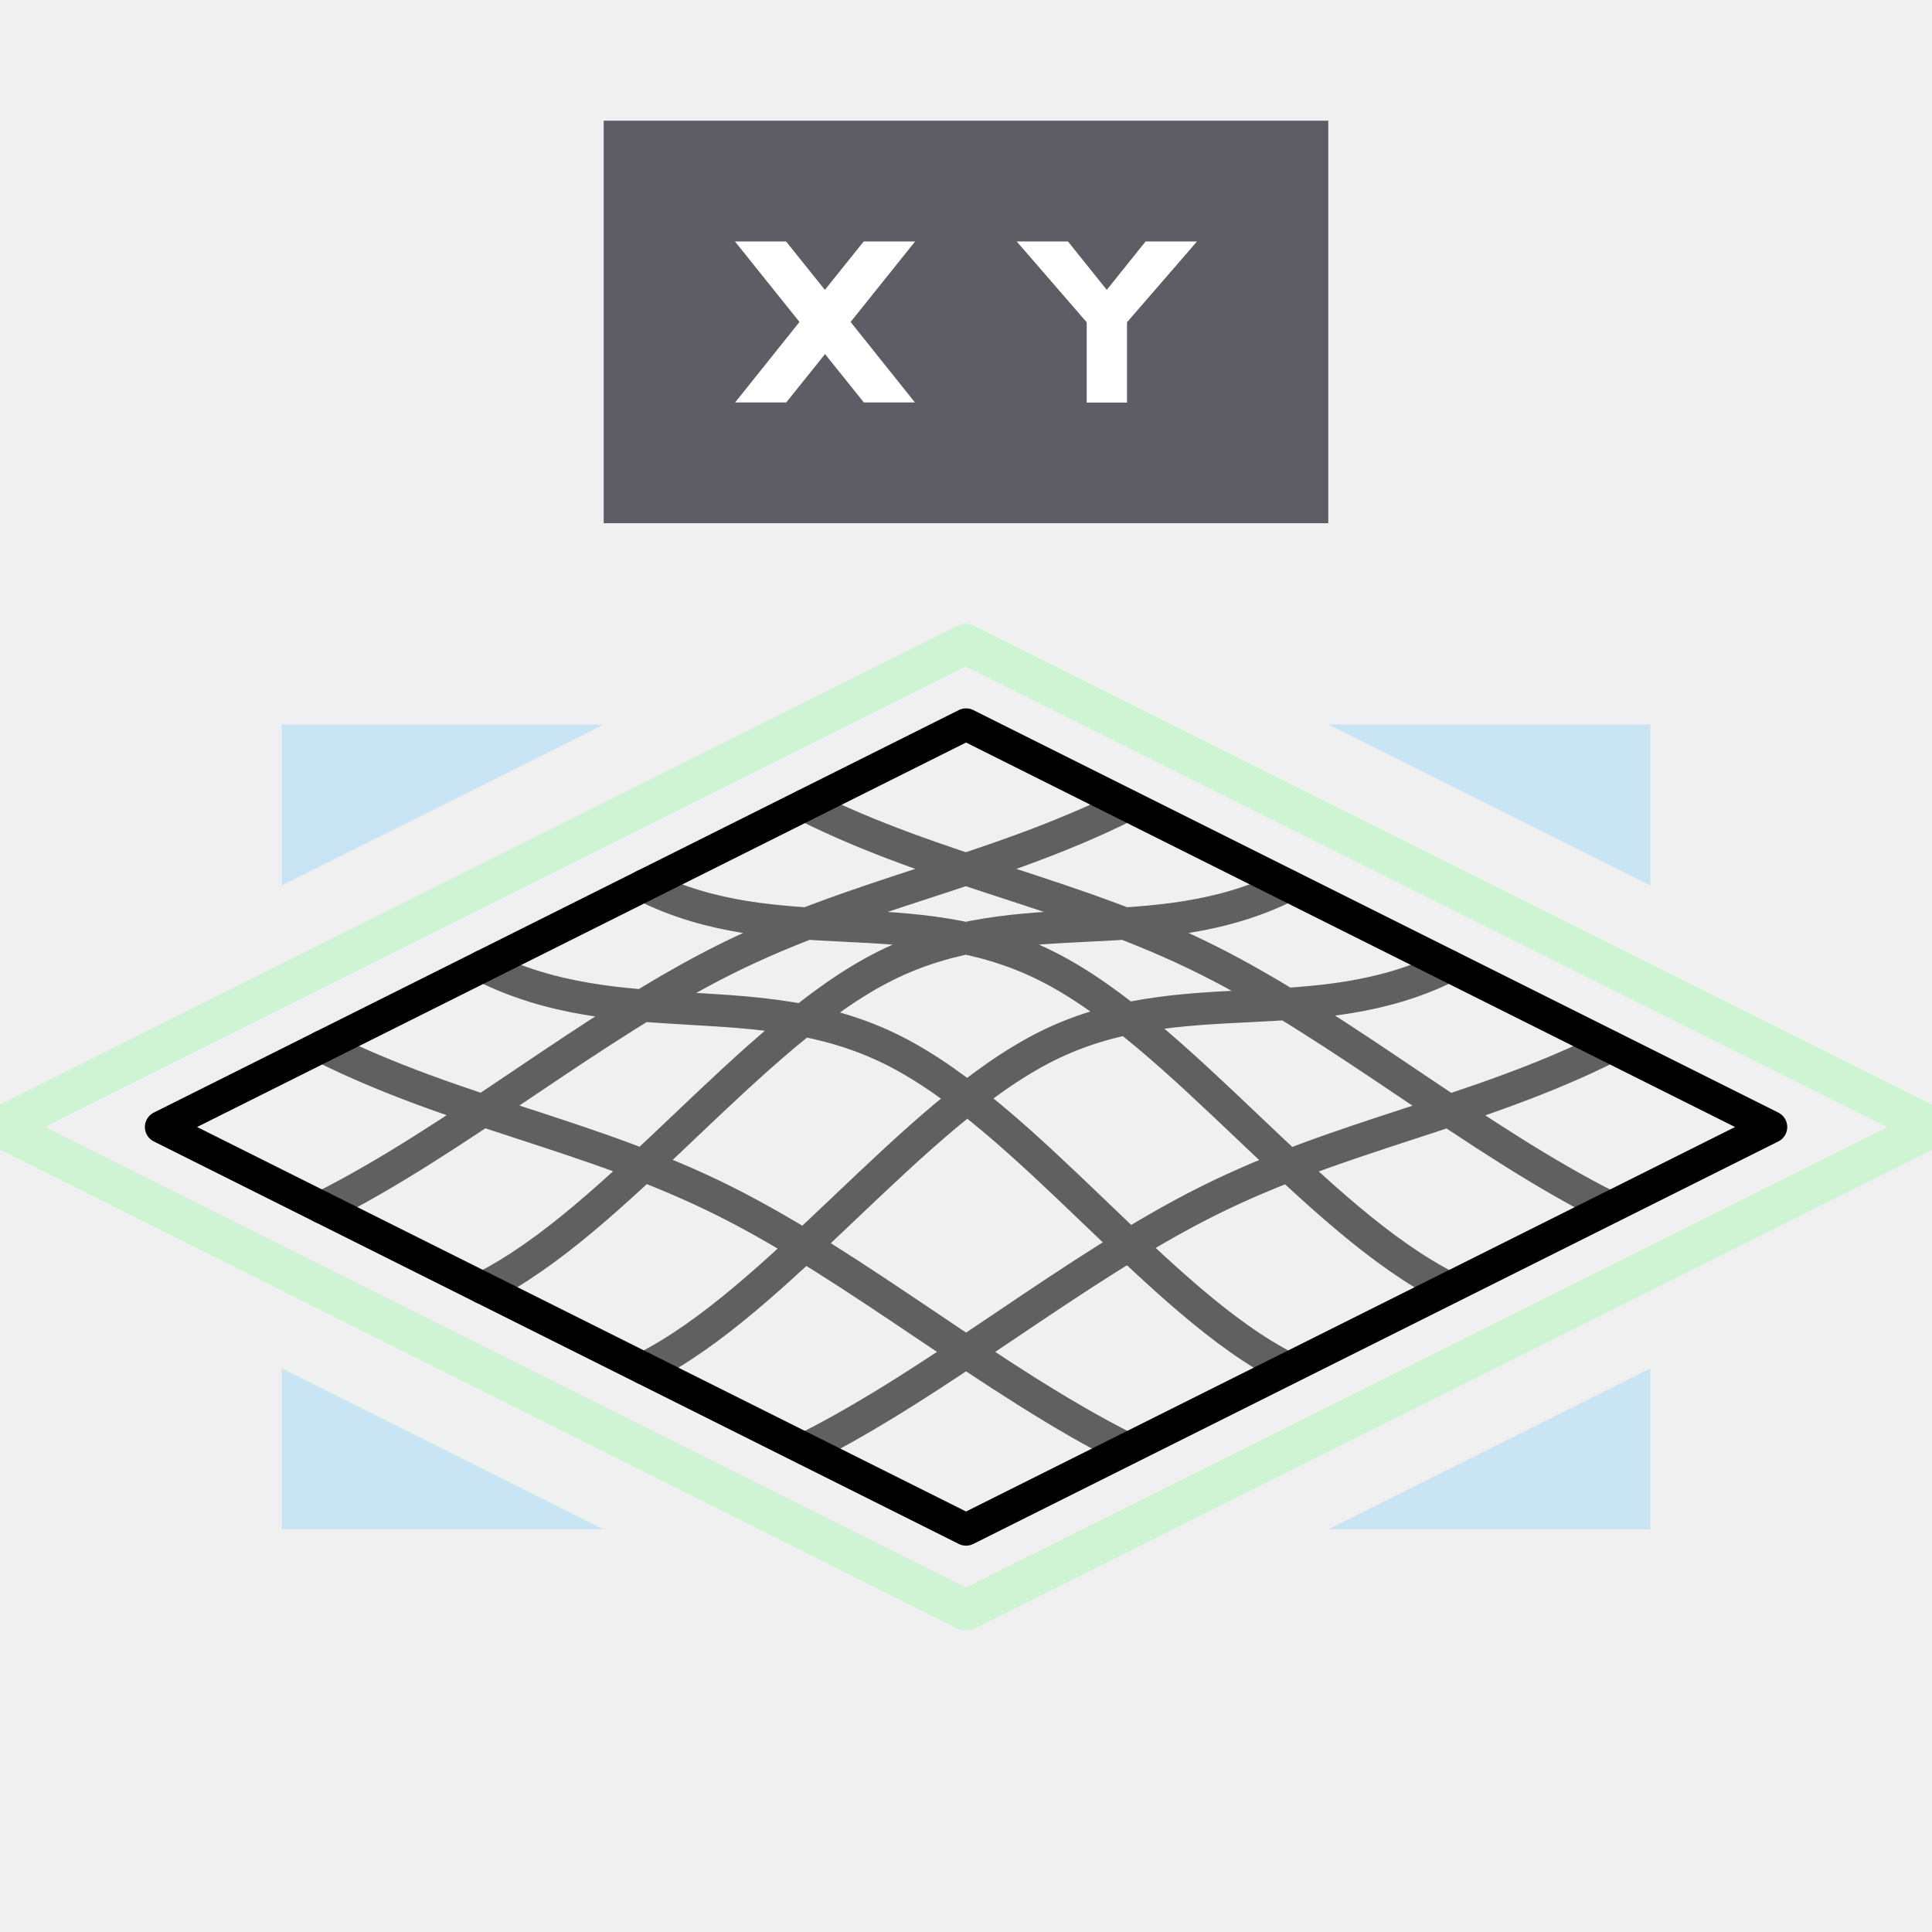
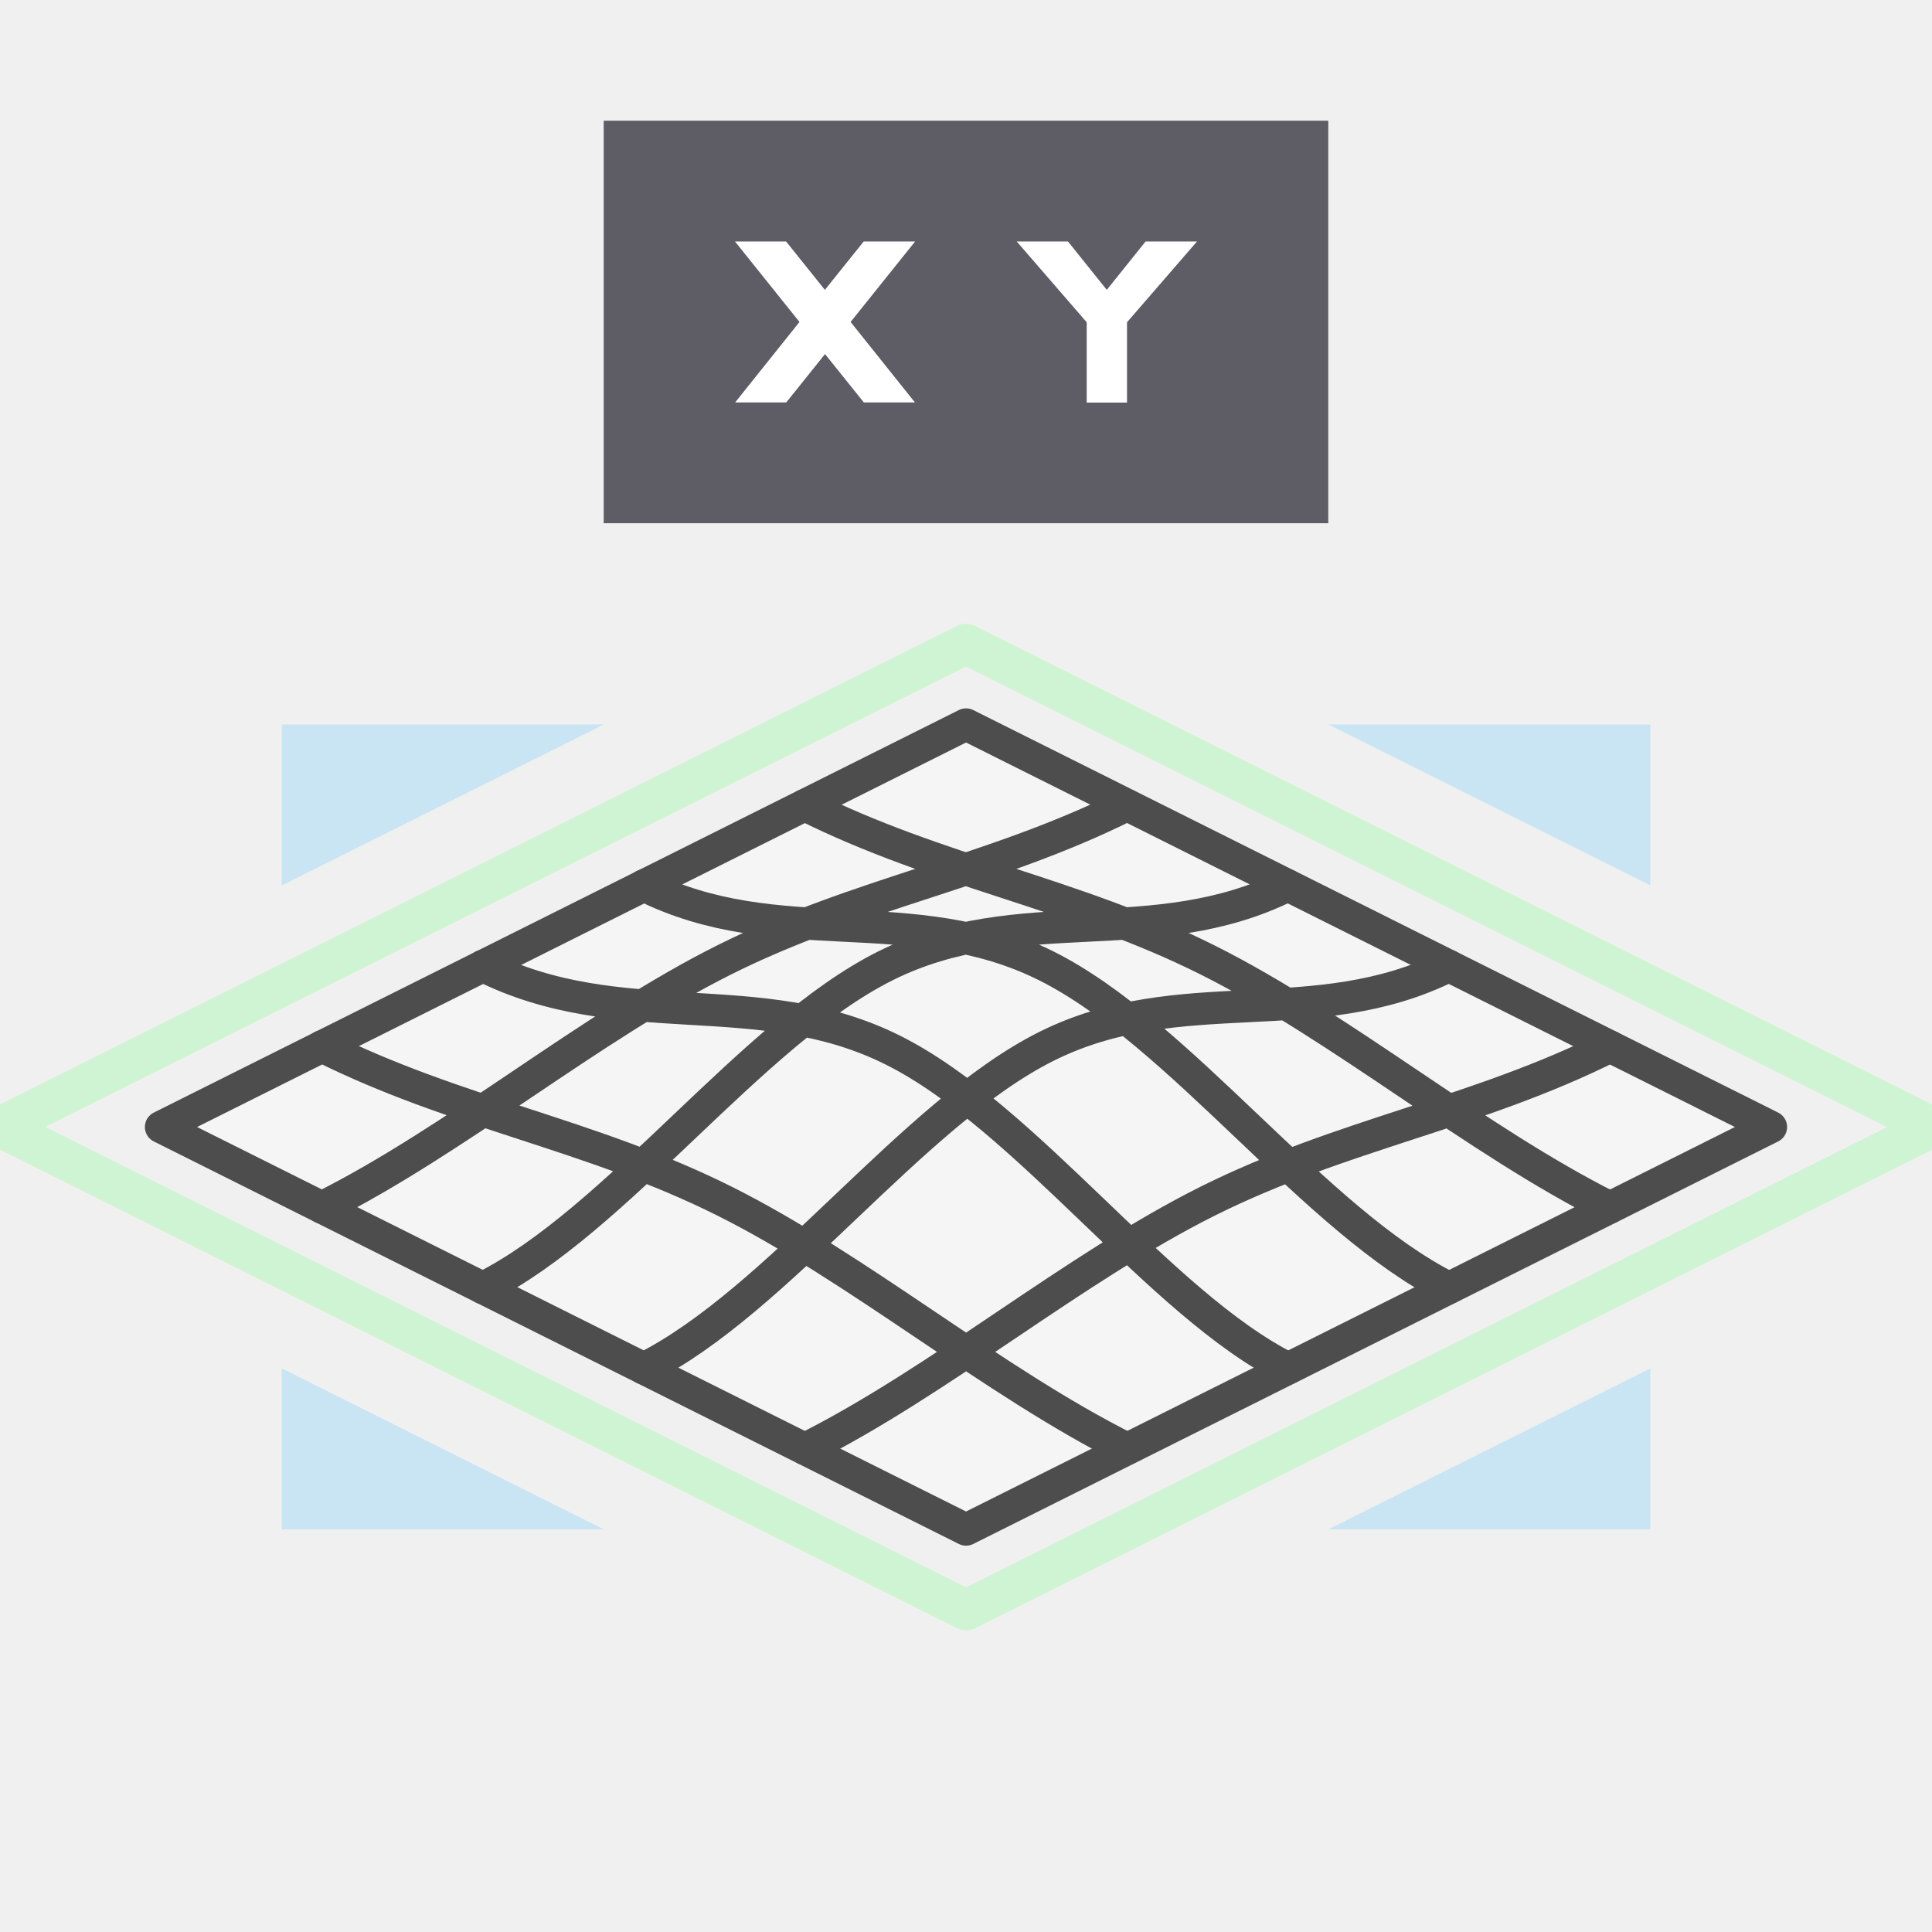
<svg xmlns="http://www.w3.org/2000/svg" xmlns:ns1="http://www.openswatchbook.org/uri/2009/osb" xmlns:xlink="http://www.w3.org/1999/xlink" version="1.0" width="48pt" height="48pt" viewBox="0 0 48 48" preserveAspectRatio="xMidYMid" id="svg2">
  <defs id="defs2">
    <linearGradient id="Main" gradientTransform="translate(31.75)">
-       <stop style="stop-color:#000000;stop-opacity:1;" offset="0" id="stop2082" />
+       <stop style="stop-color:#4d4d4d;stop-opacity:1;" offset="0" id="stop2082" />
    </linearGradient>
    <linearGradient id="Red">
      <stop style="stop-color:#ff664d;stop-opacity:1;" offset="0" id="stop2533" />
    </linearGradient>
    <mask maskUnits="userSpaceOnUse" id="mask-powermask-path-effect3119">
-       <path id="path3117" style="opacity:1;fill:#000000;stroke:none;stroke-width:0.265px;stroke-linecap:butt;stroke-linejoin:miter;stroke-opacity:1" d="m 10.251,66.995 -0.005,0.005 c -0.028,-0.007 -0.212,-0.04 -0.456,0.204 C 9.657,67.469 9.657,67.469 9.525,67.496 9.393,67.469 9.393,67.469 9.26,67.204 9.062,67.006 8.898,66.991 8.829,66.996 c -0.023,0.002 -0.036,0.006 -0.036,0.006 0,0 -0.062,0.203 0.203,0.467 0.265,0.132 0.265,0.132 0.291,0.265 -0.027,0.132 -0.027,0.132 -0.291,0.265 -0.245,0.245 -0.211,0.429 -0.204,0.456 l -0.005,0.005 c 0,0 0.005,2.65e-4 0.005,5.29e-4 1.736e-4,5.3e-4 0.001,0.006 0.001,0.006 l 0.005,-0.005 c 0.028,0.007 0.212,0.04 0.456,-0.204 0.132,-0.265 0.132,-0.265 0.265,-0.291 0.132,0.027 0.132,0.027 0.265,0.291 0.198,0.198 0.362,0.213 0.431,0.208 0.023,-0.002 0.036,-0.006 0.036,-0.006 0,0 0.062,-0.203 -0.203,-0.467 -0.265,-0.132 -0.265,-0.132 -0.291,-0.265 0.027,-0.132 0.027,-0.132 0.291,-0.265 0.245,-0.245 0.211,-0.429 0.204,-0.456 l 0.005,-0.005 c 0,0 -0.005,-7.94e-4 -0.005,-0.001 -1.47e-4,-5.29e-4 -10e-4,-0.005 -10e-4,-0.005 z" />
+       <path id="path3117" style="opacity:1;fill:#4d4d4d;stroke:none;stroke-width:0.265px;stroke-linecap:butt;stroke-linejoin:miter;stroke-opacity:1" d="m 10.251,66.995 -0.005,0.005 c -0.028,-0.007 -0.212,-0.04 -0.456,0.204 C 9.657,67.469 9.657,67.469 9.525,67.496 9.393,67.469 9.393,67.469 9.26,67.204 9.062,67.006 8.898,66.991 8.829,66.996 c -0.023,0.002 -0.036,0.006 -0.036,0.006 0,0 -0.062,0.203 0.203,0.467 0.265,0.132 0.265,0.132 0.291,0.265 -0.027,0.132 -0.027,0.132 -0.291,0.265 -0.245,0.245 -0.211,0.429 -0.204,0.456 l -0.005,0.005 c 0,0 0.005,2.65e-4 0.005,5.29e-4 1.736e-4,5.3e-4 0.001,0.006 0.001,0.006 l 0.005,-0.005 c 0.028,0.007 0.212,0.04 0.456,-0.204 0.132,-0.265 0.132,-0.265 0.265,-0.291 0.132,0.027 0.132,0.027 0.265,0.291 0.198,0.198 0.362,0.213 0.431,0.208 0.023,-0.002 0.036,-0.006 0.036,-0.006 0,0 0.062,-0.203 -0.203,-0.467 -0.265,-0.132 -0.265,-0.132 -0.291,-0.265 0.027,-0.132 0.027,-0.132 0.291,-0.265 0.245,-0.245 0.211,-0.429 0.204,-0.456 l 0.005,-0.005 c 0,0 -0.005,-7.94e-4 -0.005,-0.001 -1.47e-4,-5.29e-4 -10e-4,-0.005 -10e-4,-0.005 z" />
    </mask>
    <linearGradient id="Main-6">
      <stop style="stop-color:#4d4d4d;stop-opacity:1;" offset="0" id="stop2082-3" />
    </linearGradient>
    <linearGradient id="Green" gradientTransform="matrix(0.2645833,0,0,0.2645833,56.02551,0)">
      <stop style="stop-color:#66ff7a;stop-opacity:1;" offset="0" id="stop2506" />
    </linearGradient>
    <mask maskUnits="userSpaceOnUse" id="mask-powermask-path-effect1741">
-       <path id="path1739" style="font-variation-settings:normal;opacity:1;vector-effect:none;fill:#000000;fill-opacity:0.992;stroke:none;stroke-width:0.265;stroke-linecap:butt;stroke-linejoin:miter;stroke-miterlimit:4;stroke-dasharray:none;stroke-dashoffset:0;stroke-opacity:1;marker:none;paint-order:fill markers stroke;stop-color:#000000;stop-opacity:1" d="m 20.095,60.59 a 0.529,0.529 0 0 0 -0.516,0.529 0.529,0.529 0 0 0 0.529,0.529 0.529,0.529 0 0 0 0.529,-0.529 0.529,0.529 0 0 0 -0.529,-0.529 0.529,0.529 0 0 0 -0.013,0 z m -1.058,2.117 A 0.529,0.529 0 0 0 18.521,63.235 0.529,0.529 0 0 0 19.05,63.765 0.529,0.529 0 0 0 19.579,63.235 0.529,0.529 0 0 0 19.05,62.706 a 0.529,0.529 0 0 0 -0.013,0 z m 2.117,0 a 0.529,0.529 0 0 0 -0.516,0.529 0.529,0.529 0 0 0 0.529,0.529 0.529,0.529 0 0 0 0.529,-0.529 0.529,0.529 0 0 0 -0.529,-0.529 0.529,0.529 0 0 0 -0.013,0 z" />
+       <path id="path1739" style="font-variation-settings:normal;opacity:1;vector-effect:none;fill:#4d4d4d;fill-opacity:0.992;stroke:none;stroke-width:0.265;stroke-linecap:butt;stroke-linejoin:miter;stroke-miterlimit:4;stroke-dasharray:none;stroke-dashoffset:0;stroke-opacity:1;marker:none;paint-order:fill markers stroke;stop-color:#4d4d4d;stop-opacity:1" d="m 20.095,60.59 a 0.529,0.529 0 0 0 -0.516,0.529 0.529,0.529 0 0 0 0.529,0.529 0.529,0.529 0 0 0 0.529,-0.529 0.529,0.529 0 0 0 -0.529,-0.529 0.529,0.529 0 0 0 -0.013,0 z m -1.058,2.117 A 0.529,0.529 0 0 0 18.521,63.235 0.529,0.529 0 0 0 19.05,63.765 0.529,0.529 0 0 0 19.579,63.235 0.529,0.529 0 0 0 19.05,62.706 a 0.529,0.529 0 0 0 -0.013,0 z m 2.117,0 a 0.529,0.529 0 0 0 -0.516,0.529 0.529,0.529 0 0 0 0.529,0.529 0.529,0.529 0 0 0 0.529,-0.529 0.529,0.529 0 0 0 -0.529,-0.529 0.529,0.529 0 0 0 -0.013,0 z" />
    </mask>
    <mask maskUnits="userSpaceOnUse" id="mask-powermask-path-effect1389">
-       <path id="path1387" style="font-variation-settings:normal;opacity:1;vector-effect:none;fill:#000000;fill-opacity:0.992;stroke:none;stroke-width:0.265;stroke-linecap:butt;stroke-linejoin:miter;stroke-miterlimit:4;stroke-dasharray:none;stroke-dashoffset:0;stroke-opacity:1;stop-color:#000000;stop-opacity:1" transform="matrix(3.779527,0,0,3.779527,-7,-7)" d="m 4.221,24.023 c -0.175,0 -0.395,0.036 -0.604,0.166 -0.209,0.13 -0.393,0.378 -0.424,0.703 a 0.287,0.287 0 0 0 0.246,0.311 l 0.369,0.051 A 0.287,0.287 0 0 0 4.125,25.033 c -0.144,0.107 -0.273,0.217 -0.346,0.369 -0.08,0.167 -0.093,0.346 -0.084,0.537 a 0.287,0.287 0 0 0 0.287,0.273 h 0.354 a 0.287,0.287 0 0 0 0.285,-0.268 c 0.01,-0.146 0.03,-0.168 0.027,-0.164 -0.003,0.004 0.029,-0.017 0.117,-0.098 -0.026,0.023 -0.009,0.008 0.004,-0.002 0.013,-0.01 0.034,-0.023 0.057,-0.041 0.046,-0.036 0.103,-0.085 0.164,-0.148 0.121,-0.126 0.268,-0.317 0.268,-0.584 0,-0.262 -0.134,-0.5 -0.326,-0.652 -0.193,-0.152 -0.442,-0.232 -0.711,-0.232 z m 0.016,0.873 c 0.024,0 0.024,0.004 0.037,0.008 -0.028,0.029 -0.071,0.06 -0.113,0.09 -0.009,0.007 -0.012,0.017 -0.021,0.023 0.025,-0.102 0.043,-0.121 0.098,-0.121 z" />
+       <path id="path1387" style="font-variation-settings:normal;opacity:1;vector-effect:none;fill:#4d4d4d;fill-opacity:0.992;stroke:none;stroke-width:0.265;stroke-linecap:butt;stroke-linejoin:miter;stroke-miterlimit:4;stroke-dasharray:none;stroke-dashoffset:0;stroke-opacity:1;stop-color:#4d4d4d;stop-opacity:1" transform="matrix(3.779527,0,0,3.779527,-7,-7)" d="m 4.221,24.023 c -0.175,0 -0.395,0.036 -0.604,0.166 -0.209,0.13 -0.393,0.378 -0.424,0.703 a 0.287,0.287 0 0 0 0.246,0.311 l 0.369,0.051 A 0.287,0.287 0 0 0 4.125,25.033 c -0.144,0.107 -0.273,0.217 -0.346,0.369 -0.08,0.167 -0.093,0.346 -0.084,0.537 a 0.287,0.287 0 0 0 0.287,0.273 h 0.354 a 0.287,0.287 0 0 0 0.285,-0.268 c 0.01,-0.146 0.03,-0.168 0.027,-0.164 -0.003,0.004 0.029,-0.017 0.117,-0.098 -0.026,0.023 -0.009,0.008 0.004,-0.002 0.013,-0.01 0.034,-0.023 0.057,-0.041 0.046,-0.036 0.103,-0.085 0.164,-0.148 0.121,-0.126 0.268,-0.317 0.268,-0.584 0,-0.262 -0.134,-0.5 -0.326,-0.652 -0.193,-0.152 -0.442,-0.232 -0.711,-0.232 z m 0.016,0.873 c 0.024,0 0.024,0.004 0.037,0.008 -0.028,0.029 -0.071,0.06 -0.113,0.09 -0.009,0.007 -0.012,0.017 -0.021,0.023 0.025,-0.102 0.043,-0.121 0.098,-0.121 z" />
    </mask>
    <linearGradient id="Blue" gradientTransform="matrix(0.2645833,0,0,0.2645833,-13.80713,103.4817)">
      <stop style="stop-color:#55c3ff;stop-opacity:1;" offset="0" id="stop2484" />
    </linearGradient>
    <linearGradient id="Main-3" ns1:paint="solid">
      <stop style="stop-color:#4d4d4d;stop-opacity:1;" offset="0" id="stop2082-8" />
    </linearGradient>
    <linearGradient id="Orange" ns1:paint="solid">
      <stop style="stop-color:#fdb433;stop-opacity:1;" offset="0" id="stop2584" />
    </linearGradient>
    <mask maskUnits="userSpaceOnUse" id="mask-powermask-path-effect1105">
-       <path id="path1103" style="opacity:1;fill:#000000;stroke:none;stroke-width:0.265px;stroke-linecap:butt;stroke-linejoin:miter;stroke-opacity:1" d="m 14.816,23.549 c -0.463,0 -0.865,0.129 -1.143,0.352 -0.277,0.223 -0.443,0.532 -0.443,0.971 0,0.44 0.223,1.15 0.461,1.387 0.174,0.172 0.24,0.395 0.281,0.615 0.024,0.13 0.023,0.252 0.029,0.379 h 1.344 v -0.264 a 0.266,0.266 0 0 1 0.266,-0.266 c 0.19,0 0.294,-0.025 0.367,-0.1 0.073,-0.075 0.16,-0.263 0.16,-0.693 a 0.266,0.266 0 0 1 0.266,-0.266 h 0.264 v -0.154 l -0.451,-0.451 a 0.266,0.266 0 0 1 -0.078,-0.188 c 0,-0.5 -0.216,-0.806 -0.496,-1.018 -0.28,-0.212 -0.642,-0.305 -0.826,-0.305 z" />
+       <path id="path1103" style="opacity:1;fill:#4d4d4d;stroke:none;stroke-width:0.265px;stroke-linecap:butt;stroke-linejoin:miter;stroke-opacity:1" d="m 14.816,23.549 c -0.463,0 -0.865,0.129 -1.143,0.352 -0.277,0.223 -0.443,0.532 -0.443,0.971 0,0.44 0.223,1.15 0.461,1.387 0.174,0.172 0.24,0.395 0.281,0.615 0.024,0.13 0.023,0.252 0.029,0.379 h 1.344 v -0.264 a 0.266,0.266 0 0 1 0.266,-0.266 c 0.19,0 0.294,-0.025 0.367,-0.1 0.073,-0.075 0.16,-0.263 0.16,-0.693 a 0.266,0.266 0 0 1 0.266,-0.266 h 0.264 v -0.154 l -0.451,-0.451 a 0.266,0.266 0 0 1 -0.078,-0.188 c 0,-0.5 -0.216,-0.806 -0.496,-1.018 -0.28,-0.212 -0.642,-0.305 -0.826,-0.305 z" />
    </mask>
    <linearGradient id="Blue-2" gradientTransform="matrix(0.2645833,0,0,0.2645833,-13.80713,103.4817)" ns1:paint="solid">
      <stop style="stop-color:#55c3ff;stop-opacity:1;" offset="0" id="stop2484-2" />
    </linearGradient>
    <linearGradient id="Red-1" ns1:paint="solid">
      <stop style="stop-color:#ff664d;stop-opacity:1;" offset="0" id="stop2533-6" />
    </linearGradient>
    <linearGradient xlink:href="#Blue" id="linearGradient1" gradientUnits="userSpaceOnUse" gradientTransform="translate(-48.15415,-0.2645833)" x1="7.408" y1="-3.704" x2="11.642" y2="-3.704" />
+     <linearGradient xlink:href="#Main-2" id="linearGradient5" gradientTransform="matrix(1.400548,0,0,0.714006,-95.24989,-7.7443125e-6)" x1="114.217" y1="118.061" x2="121.925" y2="118.061" gradientUnits="userSpaceOnUse" />
+     <linearGradient id="Main-2" gradientTransform="translate(888.9999)" xlink:href="#linearGradient2">
+       <stop style="stop-color:#4d4d4d;stop-opacity:1;" offset="0" id="stop2082-88" />
+     </linearGradient>
+     <linearGradient id="linearGradient2" gradientTransform="translate(888.9999)">
+       <stop style="stop-color:#304d4d;stop-opacity:1;" offset="0" id="stop1" />
+     </linearGradient>
+     <linearGradient xlink:href="#Main-2" id="linearGradient6" gradientTransform="matrix(1.397277,0,0,0.7156775,-95.24989,-7.7443125e-6)" x1="115.242" y1="118.525" x2="121.453" y2="118.525" gradientUnits="userSpaceOnUse" />
  </defs>
  <g id="scene-exterior-status-1" style="display:inline" transform="matrix(3.779527,0,0,3.779528,-241,-301)">
-     <rect style="opacity:0;fill:#c01c28;stroke:none;stroke-width:0.265;stroke-linejoin:round;stroke-miterlimit:4;stroke-dasharray:none;paint-order:stroke fill markers;stop-color:#000000" id="frame2678" width="12.7" height="12.7" x="63.765" y="79.64" />
-     <path id="use2065" style="font-variation-settings:normal;display:inline;opacity:0.25;vector-effect:none;fill:url(#linearGradient1);fill-opacity:1;stroke:none;stroke-width:0.529;stroke-linecap:butt;stroke-linejoin:miter;stroke-miterlimit:4;stroke-dasharray:none;stroke-dashoffset:0;stroke-opacity:1;paint-order:fill markers stroke;stop-color:#000000" d="m 65.617,84.402 v 1.058 l 2.117,-1.058 z m 6.879,0 2.117,1.058 v -1.058 z m -6.879,4.233 v 1.058 h 2.117 z m 8.996,0 -2.117,1.058 h 2.117 z" />
-     <path style="font-variation-settings:normal;display:inline;vector-effect:none;fill:none;fill-opacity:1;stroke:url(#Main);stroke-width:0.212;stroke-linecap:round;stroke-linejoin:round;stroke-miterlimit:4;stroke-dasharray:none;stroke-dashoffset:0;stroke-opacity:1;stop-color:#000000" d="m 70.115,84.402 -5.292,2.646 5.292,2.646 5.292,-2.646 z" id="use2169" />
-     <path id="use2171" style="font-variation-settings:normal;display:inline;opacity:0.6;vector-effect:none;fill:none;fill-opacity:1;stroke:url(#Main);stroke-width:0.212;stroke-linecap:round;stroke-linejoin:round;stroke-miterlimit:4;stroke-dasharray:none;stroke-dashoffset:0;stroke-opacity:1;stop-color:#000000" d="m 74.348,86.519 c -0.882,0.441 -1.764,0.576 -2.646,1.017 -0.882,0.441 -1.764,1.187 -2.646,1.628 m 4.233,-3.175 c -0.882,0.441 -1.764,0.088 -2.646,0.529 -0.882,0.441 -1.764,1.676 -2.646,2.117 m 4.233,-3.175 c -0.882,0.441 -1.764,0.088 -2.646,0.529 -0.882,0.441 -1.764,1.676 -2.646,2.117 m -1.058,-0.529 c 0.882,-0.441 1.764,-1.187 2.646,-1.628 0.882,-0.441 1.764,-0.576 2.646,-1.017 m -2.117,0 c 0.882,0.441 1.764,0.576 2.646,1.017 0.882,0.441 1.764,1.187 2.646,1.628 m -6.35,-2.117 c 0.882,0.441 1.764,0.088 2.646,0.529 0.882,0.441 1.764,1.676 2.646,2.117 m -6.35,-2.117 c 0.909,0.454 1.809,0.111 2.694,0.553 0.885,0.442 1.753,1.67 2.598,2.093 m -6.35,-2.117 c 0.882,0.441 1.764,0.576 2.646,1.017 0.882,0.441 1.764,1.187 2.646,1.628" />
-     <rect style="font-variation-settings:normal;display:inline;vector-effect:none;fill:#5e5c64;fill-opacity:1;stroke:none;stroke-width:0.265px;stroke-linecap:butt;stroke-linejoin:miter;stroke-miterlimit:4;stroke-dasharray:none;stroke-dashoffset:0;stroke-opacity:1;paint-order:fill markers stroke;stop-color:#000000" id="use2242" width="4.763" height="2.646" x="67.733" y="80.433" />
-     <path id="use2244" style="color:#000000;font-style:normal;font-variant:normal;font-weight:normal;font-stretch:normal;font-size:medium;line-height:normal;font-family:sans-serif;font-variant-ligatures:normal;font-variant-position:normal;font-variant-caps:normal;font-variant-numeric:normal;font-variant-alternates:normal;font-variant-east-asian:normal;font-feature-settings:normal;font-variation-settings:normal;text-indent:0;text-align:start;text-decoration:none;text-decoration-line:none;text-decoration-style:solid;text-decoration-color:#000000;letter-spacing:normal;word-spacing:normal;text-transform:none;writing-mode:lr-tb;direction:ltr;text-orientation:mixed;dominant-baseline:auto;baseline-shift:baseline;text-anchor:start;white-space:normal;shape-padding:0;shape-margin:0;inline-size:0;clip-rule:nonzero;display:inline;overflow:visible;visibility:visible;isolation:auto;mix-blend-mode:normal;color-interpolation:sRGB;color-interpolation-filters:linearRGB;solid-color:#000000;solid-opacity:1;vector-effect:none;fill:#ffffff;fill-opacity:1;fill-rule:nonzero;stroke:none;stroke-width:0.265px;stroke-linecap:butt;stroke-linejoin:miter;stroke-miterlimit:4;stroke-dasharray:none;stroke-dashoffset:0;stroke-opacity:1;color-rendering:auto;image-rendering:auto;shape-rendering:auto;text-rendering:auto;enable-background:accumulate;stop-color:#000000" d="m 70.448,81.227 0.46,0.531 v 0.528 h 0.265 v -0.528 l 0.46,-0.531 h -0.338 l -0.255,0.318 -0.255,-0.318 z m -1.852,0 0.424,0.529 -0.423,0.529 h 0.336 l 0.255,-0.318 0.255,0.318 h 0.336 l -0.423,-0.529 0.424,-0.529 h -0.338 l -0.255,0.318 -0.255,-0.318 z" />
-     <path id="use2652" style="color:#000000;font-style:normal;font-variant:normal;font-weight:normal;font-stretch:normal;font-size:medium;line-height:normal;font-family:sans-serif;font-variant-ligatures:normal;font-variant-position:normal;font-variant-caps:normal;font-variant-numeric:normal;font-variant-alternates:normal;font-variant-east-asian:normal;font-feature-settings:normal;font-variation-settings:normal;text-indent:0;text-align:start;text-decoration:none;text-decoration-line:none;text-decoration-style:solid;text-decoration-color:#000000;letter-spacing:normal;word-spacing:normal;text-transform:none;writing-mode:lr-tb;direction:ltr;text-orientation:mixed;dominant-baseline:auto;baseline-shift:baseline;text-anchor:start;white-space:normal;shape-padding:0;shape-margin:0;inline-size:0;clip-rule:nonzero;display:inline;overflow:visible;visibility:visible;opacity:0.25;isolation:auto;mix-blend-mode:normal;color-interpolation:sRGB;color-interpolation-filters:linearRGB;solid-color:#000000;solid-opacity:1;vector-effect:none;fill:url(#Green);fill-opacity:1;fill-rule:nonzero;stroke:none;stroke-width:0.265;stroke-linecap:round;stroke-linejoin:round;stroke-miterlimit:4;stroke-dasharray:none;stroke-dashoffset:0;stroke-opacity:1;color-rendering:auto;image-rendering:auto;shape-rendering:auto;text-rendering:auto;enable-background:accumulate;stop-color:#000000" d="m 70.115,83.74 a 0.132,0.132 0 0 0 -0.06,0.014 l -6.29,3.146 v 0.297 l 6.29,3.146 a 0.132,0.132 0 0 0 0.119,0 l 6.291,-3.146 v -0.296 l -6.291,-3.146 a 0.132,0.132 0 0 0 -0.059,-0.014 z m 0,0.281 6.055,3.028 -6.055,3.025 -6.054,-3.027 z" />
+     <rect style="opacity:0;fill:#c01c28;stroke:none;stroke-width:0.265;stroke-linejoin:round;stroke-miterlimit:4;stroke-dasharray:none;paint-order:stroke fill markers;stop-color:#4d4d4d" id="frame2678" width="12.7" height="12.7" x="63.765" y="79.64" />
+     <path id="use2065" style="font-variation-settings:normal;display:inline;opacity:0.25;vector-effect:none;fill:url(#linearGradient1);fill-opacity:1;stroke:none;stroke-width:0.529;stroke-linecap:butt;stroke-linejoin:miter;stroke-miterlimit:4;stroke-dasharray:none;stroke-dashoffset:0;stroke-opacity:1;paint-order:fill markers stroke;stop-color:#4d4d4d" d="m 65.617,84.402 v 1.058 l 2.117,-1.058 z m 6.879,0 2.117,1.058 v -1.058 z m -6.879,4.233 v 1.058 h 2.117 z m 8.996,0 -2.117,1.058 h 2.117 z" />
+     <rect style="font-variation-settings:normal;display:inline;vector-effect:none;fill:#5e5c64;fill-opacity:1;stroke:none;stroke-width:0.265px;stroke-linecap:butt;stroke-linejoin:miter;stroke-miterlimit:4;stroke-dasharray:none;stroke-dashoffset:0;stroke-opacity:1;paint-order:fill markers stroke;stop-color:#4d4d4d" id="use2242" width="4.763" height="2.646" x="67.733" y="80.433" />
+     <path id="use2244" style="color:#4d4d4d;font-style:normal;font-variant:normal;font-weight:normal;font-stretch:normal;font-size:medium;line-height:normal;font-family:sans-serif;font-variant-ligatures:normal;font-variant-position:normal;font-variant-caps:normal;font-variant-numeric:normal;font-variant-alternates:normal;font-variant-east-asian:normal;font-feature-settings:normal;font-variation-settings:normal;text-indent:0;text-align:start;text-decoration:none;text-decoration-line:none;text-decoration-style:solid;text-decoration-color:#4d4d4d;letter-spacing:normal;word-spacing:normal;text-transform:none;writing-mode:lr-tb;direction:ltr;text-orientation:mixed;dominant-baseline:auto;baseline-shift:baseline;text-anchor:start;white-space:normal;shape-padding:0;shape-margin:0;inline-size:0;clip-rule:nonzero;display:inline;overflow:visible;visibility:visible;isolation:auto;mix-blend-mode:normal;color-interpolation:sRGB;color-interpolation-filters:linearRGB;solid-color:#4d4d4d;solid-opacity:1;vector-effect:none;fill:#ffffff;fill-opacity:1;fill-rule:nonzero;stroke:none;stroke-width:0.265px;stroke-linecap:butt;stroke-linejoin:miter;stroke-miterlimit:4;stroke-dasharray:none;stroke-dashoffset:0;stroke-opacity:1;color-rendering:auto;image-rendering:auto;shape-rendering:auto;text-rendering:auto;enable-background:accumulate;stop-color:#4d4d4d" d="m 70.448,81.227 0.46,0.531 v 0.528 h 0.265 v -0.528 l 0.46,-0.531 h -0.338 l -0.255,0.318 -0.255,-0.318 z m -1.852,0 0.424,0.529 -0.423,0.529 h 0.336 l 0.255,-0.318 0.255,0.318 h 0.336 l -0.423,-0.529 0.424,-0.529 h -0.338 l -0.255,0.318 -0.255,-0.318 z" />
+     <path id="use2652" style="color:#4d4d4d;font-style:normal;font-variant:normal;font-weight:normal;font-stretch:normal;font-size:medium;line-height:normal;font-family:sans-serif;font-variant-ligatures:normal;font-variant-position:normal;font-variant-caps:normal;font-variant-numeric:normal;font-variant-alternates:normal;font-variant-east-asian:normal;font-feature-settings:normal;font-variation-settings:normal;text-indent:0;text-align:start;text-decoration:none;text-decoration-line:none;text-decoration-style:solid;text-decoration-color:#4d4d4d;letter-spacing:normal;word-spacing:normal;text-transform:none;writing-mode:lr-tb;direction:ltr;text-orientation:mixed;dominant-baseline:auto;baseline-shift:baseline;text-anchor:start;white-space:normal;shape-padding:0;shape-margin:0;inline-size:0;clip-rule:nonzero;display:inline;overflow:visible;visibility:visible;opacity:0.25;isolation:auto;mix-blend-mode:normal;color-interpolation:sRGB;color-interpolation-filters:linearRGB;solid-color:#4d4d4d;solid-opacity:1;vector-effect:none;fill:url(#Green);fill-opacity:1;fill-rule:nonzero;stroke:none;stroke-width:0.265;stroke-linecap:round;stroke-linejoin:round;stroke-miterlimit:4;stroke-dasharray:none;stroke-dashoffset:0;stroke-opacity:1;color-rendering:auto;image-rendering:auto;shape-rendering:auto;text-rendering:auto;enable-background:accumulate;stop-color:#4d4d4d" d="m 70.115,83.74 a 0.132,0.132 0 0 0 -0.06,0.014 l -6.29,3.146 v 0.297 l 6.29,3.146 a 0.132,0.132 0 0 0 0.119,0 l 6.291,-3.146 v -0.296 l -6.291,-3.146 a 0.132,0.132 0 0 0 -0.059,-0.014 z m 0,0.281 6.055,3.028 -6.055,3.025 -6.054,-3.027 z" />
+     <path style="font-variation-settings:normal;display:inline;vector-effect:none;fill:#f5f5f5;fill-opacity:1;stroke:url(#linearGradient5);stroke-width:0.212;stroke-linecap:round;stroke-linejoin:round;stroke-miterlimit:4;stroke-dasharray:none;stroke-dashoffset:0;stroke-opacity:1;stop-color:#4d4d4d" d="M 70.115,84.402 64.823,87.048 70.115,89.694 75.406,87.048 Z" id="use2197" />
+     <path id="use2199" style="font-variation-settings:normal;display:inline;vector-effect:none;fill:none;fill-opacity:1;stroke:url(#linearGradient6);stroke-width:0.212;stroke-linecap:round;stroke-linejoin:round;stroke-miterlimit:4;stroke-dasharray:none;stroke-dashoffset:0;stroke-opacity:1;stop-color:#4d4d4d" d="m 74.348,86.519 c -0.882,0.441 -1.764,0.576 -2.646,1.017 -0.882,0.441 -1.764,1.187 -2.646,1.628 m 4.233,-3.175 c -0.882,0.441 -1.764,0.088 -2.646,0.529 -0.882,0.441 -1.764,1.676 -2.646,2.117 m 4.233,-3.175 c -0.882,0.441 -1.764,0.088 -2.646,0.529 -0.882,0.441 -1.764,1.676 -2.646,2.117 m -1.058,-0.529 c 0.882,-0.441 1.764,-1.187 2.646,-1.628 0.882,-0.441 1.764,-0.576 2.646,-1.017 m -2.117,0 c 0.882,0.441 1.764,0.576 2.646,1.017 0.882,0.441 1.764,1.187 2.646,1.628 m -6.35,-2.117 c 0.882,0.441 1.764,0.088 2.646,0.529 0.882,0.441 1.764,1.676 2.646,2.117 m -6.35,-2.117 c 0.909,0.454 1.809,0.111 2.694,0.553 0.885,0.442 1.753,1.67 2.598,2.093 m -6.35,-2.117 c 0.882,0.441 1.764,0.576 2.646,1.017 0.882,0.441 1.764,1.187 2.646,1.628" />
  </g>
</svg>
